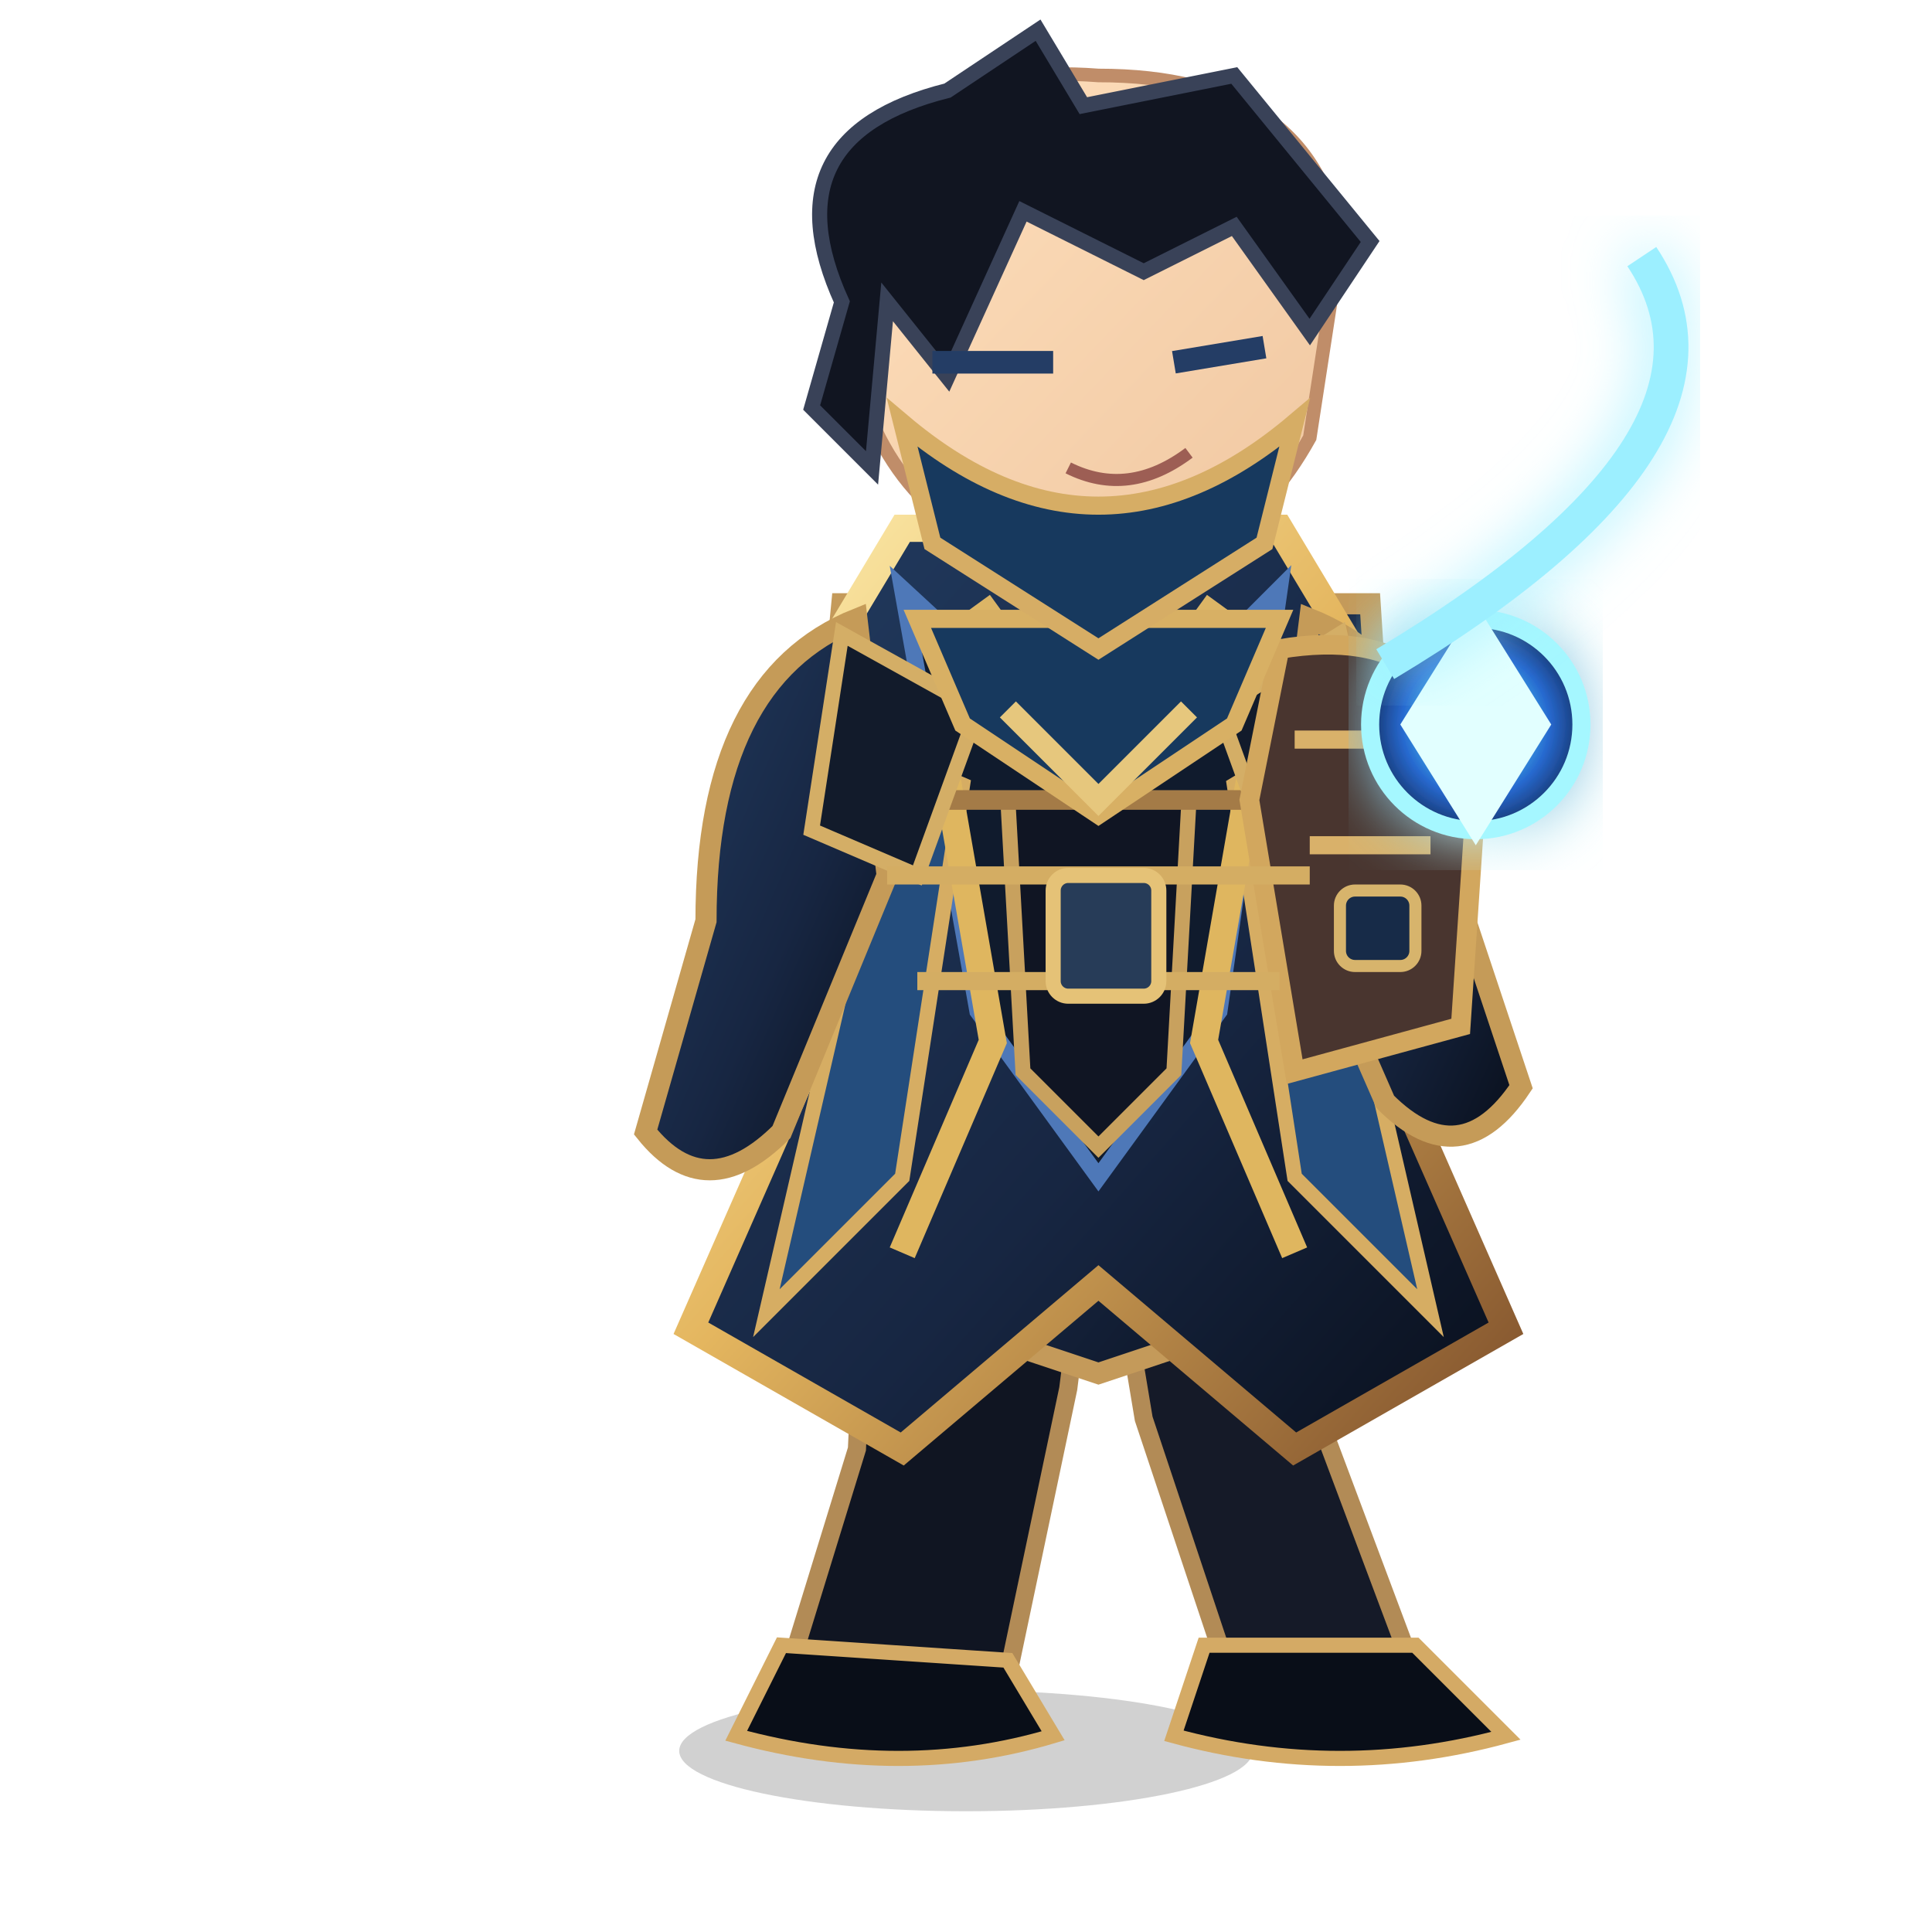
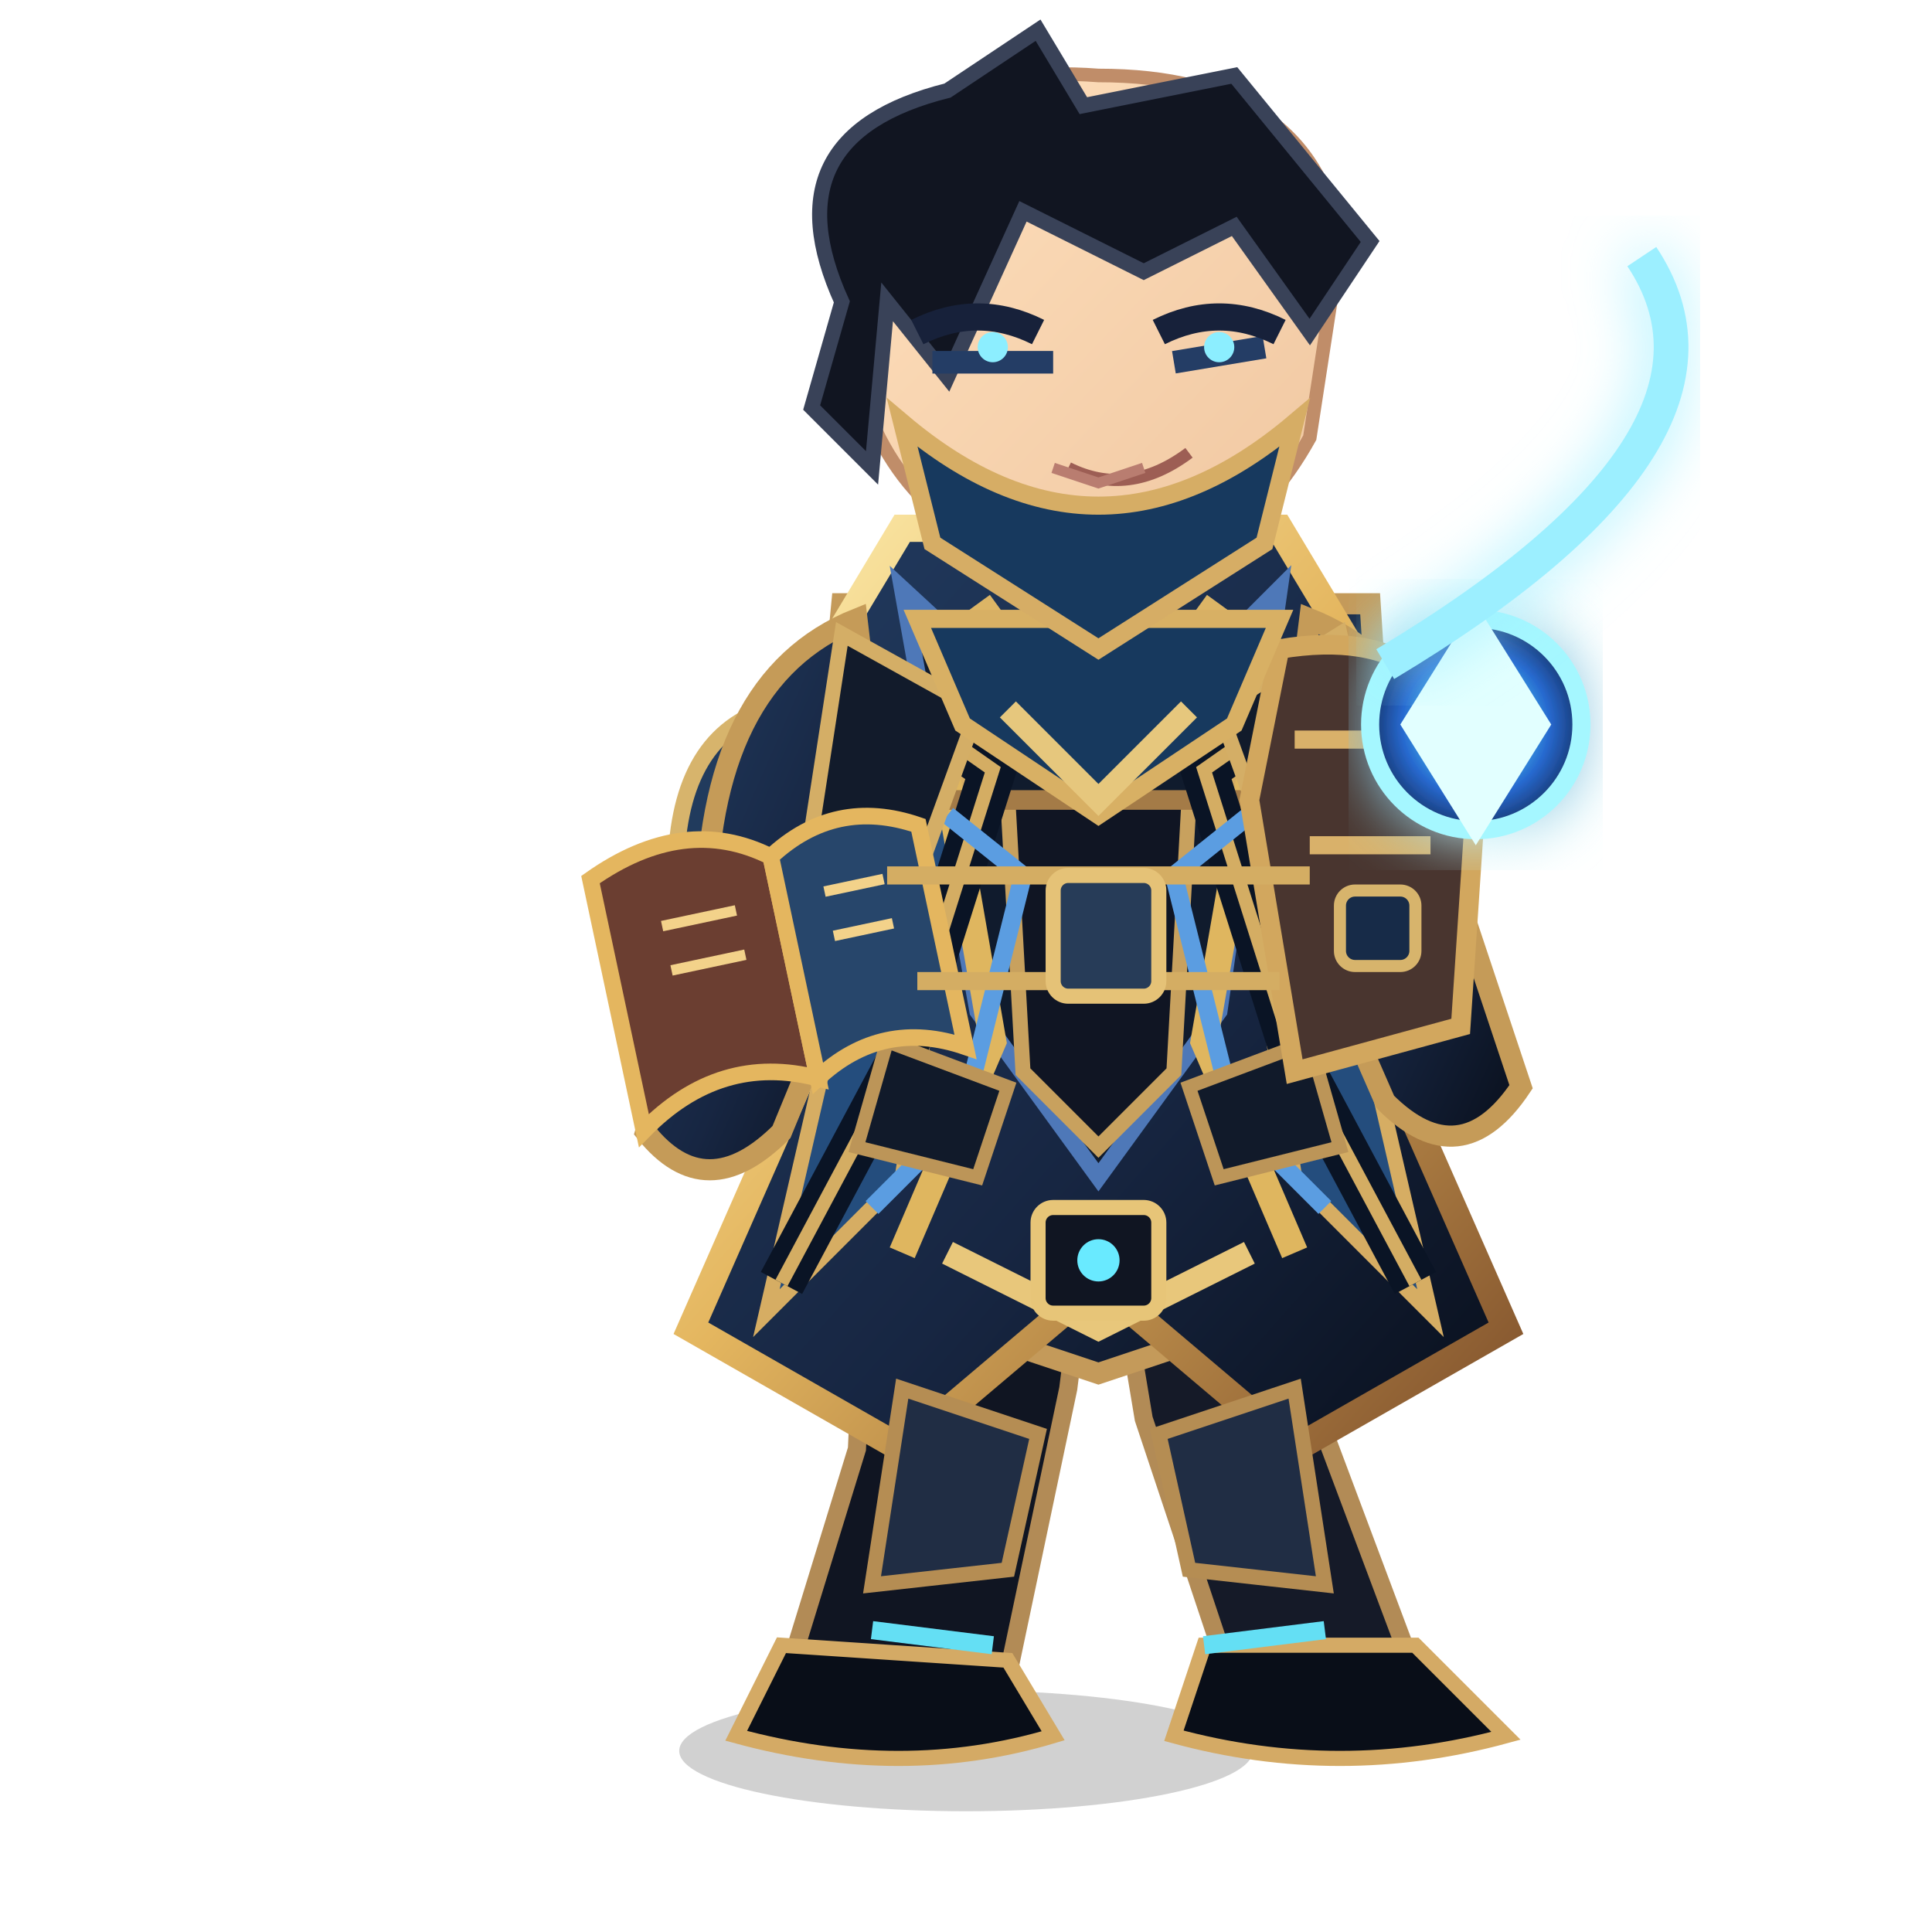
<svg xmlns="http://www.w3.org/2000/svg" width="128" height="128" viewBox="0 0 128 128" role="img" aria-label="Researcher down attack frame 3">
  <defs>
    <linearGradient id="coat" x1="0" y1="0" x2="1" y2="1">
      <stop offset="0" stop-color="#223c61" />
      <stop offset=".58" stop-color="#172642" />
      <stop offset="1" stop-color="#090f1b" />
    </linearGradient>
    <linearGradient id="gold" x1="0" y1="0" x2="1" y2="1">
      <stop stop-color="#fff0b2" />
      <stop offset=".45" stop-color="#e4b65f" />
      <stop offset="1" stop-color="#80512c" />
    </linearGradient>
    <radialGradient id="orb">
      <stop stop-color="#f0ffff" />
      <stop offset=".25" stop-color="#55e9ff" />
      <stop offset=".7" stop-color="#2769cf" />
      <stop offset="1" stop-color="#18366e" />
    </radialGradient>
    <linearGradient id="skin" x1="0" y1="0" x2="1" y2="1">
      <stop stop-color="#ffe0bd" />
      <stop offset="1" stop-color="#efc6a0" />
    </linearGradient>
    <filter id="glow">
      <feGaussianBlur stdDeviation="2.1" result="b" />
      <feMerge>
        <feMergeNode in="b" />
        <feMergeNode in="SourceGraphic" />
      </feMerge>
    </filter>
  </defs>
  <ellipse cx="64" cy="116" rx="19" ry="4" fill="#000" opacity=".18" />
  <g transform="translate(8.774351 0)">
    <g transform="translate(0 0)">
      <path d="M49 74 L48 96 L44 109 Q49 114 58 111 L62 92 L64 76 Z" fill="#101522" stroke="#b28b56" stroke-width="1.2" />
      <path d="M64 76 L67 94 L72 109 Q78 114 85 111 L79 95 L77 74 Z" fill="#151a28" stroke="#b28b56" stroke-width="1.2" />
      <path d="M43 109 L58 110 L61 115 Q51 118 40 115 Z M71 109 L85 109 L91 115 Q80 118 69 115 Z" fill="#090e18" stroke="#d4aa65" stroke-width="1" />
      <path d="M47 40 L82 40 L84 71 L79 86 L64 91 L49 86 L44 71 Z" fill="url(#coat)" stroke="#c49a5a" stroke-width="1.4" />
      <path d="M51 35 L76 35 L82 45 L80 63 L91 88 L77 96 L64 85 L51 96 L37 88 L48 63 L45 45 Z" fill="url(#coat)" stroke="url(#gold)" stroke-width="1.8" />
      <path d="M51 39 L64 51 L76 39 L72 67 L64 78 L56 67 Z" fill="#101b2d" stroke="#4e78b8" stroke-width="1.1" />
      <path d="M48 49 L55 52 L51 78 L42 87 L48 61 Z M78 49 L73 52 L77 78 L86 87 L80 61 Z" fill="#244d7d" stroke="#d6ad63" stroke-width="1" />
      <path d="M56 40 L64 51 L72 40" fill="none" stroke="#dcb566" stroke-width="2" />
      <path d="M58 53 L70 53 L69 71 L64 76 L59 71 Z" fill="#101523" stroke="#c8a15e" stroke-width="1" />
      <path d="M53 46 L57 69 L51 83 M75 46 L71 69 L77 83" fill="none" stroke="#dfb65f" stroke-width="1.8" />
      <path d="M47 53 L81 53" stroke="#a47b47" stroke-width="1.3" />
+       <path d="M47 44 L57 51 L51 70 L43 85 M81 44 L71 51 L77 70 L85 85" fill="none" stroke="#0a1425" stroke-width="3.1" />
+       <path d="M47 44 L57 51 L51 70 L43 85 M81 44 L71 51 L77 70 L85 85" fill="none" stroke="#d4ad63" stroke-width=".9" />
+       <path d="M54 54 L59 58 L55 74 L49 80 M74 54 L69 58 L73 74 L79 80" fill="none" stroke="#5b9de1" stroke-width="1.2" />
+       <path d="M54 83 L64 88 L74 83" fill="none" stroke="#e8c77b" stroke-width="1.6" />
+       <rect x="60" y="80" width="8" height="7" rx="1" fill="#101522" stroke="#e7c578" stroke-width="1" />
+       <circle cx="64" cy="83.5" r="1.4" fill="#69eaff" />
+       <path d="M42 47 Q36 49 36 58 L38 69 L45 70 L48 58 Z" fill="#213b5d" stroke="#d7b46c" stroke-width="1.1" />
+       <path d="M39 53 L44 55 L42 64" fill="none" stroke="#5799d9" stroke-width="1.3" />
+       <path d="M81 47 Q88 49 88 58 L86 69 L79 70 L76 58 Z" fill="#172944" stroke="#d7b46c" stroke-width="1.1" />
+       <path d="M80 54 L85 56 L83 64" fill="none" stroke="#5799d9" stroke-width="1.3" />
+       <path d="M50 69 L58 72 L56 78 L48 76 Z M70 72 L78 69 L80 76 L72 78 Z" fill="#111a2a" stroke="#bc9558" stroke-width=".9" />
+       <path d="M51 92 L60 95 L58 104 L49 105 Z M68 95 L77 92 L79 105 L70 104 Z" fill="#202d44" stroke="#b58d53" stroke-width="1" />
+       <path d="M49 108 L57 109 M71 109 L79 108" stroke="#64dff4" stroke-width="1.2" />
      <path d="M48 41 Q38 45 38 61 L34 75 Q38 80 43 75 L50 58 Z" fill="url(#coat)" stroke="#c59b58" stroke-width="1.4" />
      <path d="M78 41 Q88 45 88 60 L92 72 Q88 78 83 73 L76 57 Z" fill="url(#coat)" stroke="#c59b58" stroke-width="1.4" />
      <path d="M47 42 L56 47 L52 58 L45 55 Z M80 42 L72 47 L76 58 L83 55 Z" fill="#121b2b" stroke="#d4ae66" stroke-width="1" />
      <path d="M76 43 Q88 41 89 53 L88 68 L77 71 L74 53 Z" fill="#49352f" stroke="#d2a75e" stroke-width="1.3" />
      <path d="M77 49 L87 49 M78 56 L86 56" stroke="#d9b16a" stroke-width="1.2" />
      <rect x="80" y="59" width="5" height="5" rx="1" fill="#172b48" stroke="#d7b46c" stroke-width=".8" />
+       <g transform="rotate(-12 42 65)">
+         <path d="M32 56 Q39 53 44 57 L44 72 Q38 69 32 73 Z" fill="#6b3e31" stroke="#e4b65f" stroke-width="1.1" />
+         <path d="M44 57 Q49 54 54 57 L54 72 Q49 69 44 72 Z" fill="#27466b" stroke="#e4b65f" stroke-width="1.1" />
+         <path d="M36 60 L41 60 M36 63 L41 63 M47 60 L51 60 M47 63 L51 63" stroke="#f3d28a" stroke-width=".7" />
+       </g>
      <path d="M52 41 L76 41 L73 48 L64 54 L55 48 Z" fill="#17395e" stroke="#d8b064" stroke-width="1.2" />
      <path d="M58 47 L64 53 L70 47" fill="none" stroke="#e6c77d" stroke-width="1.5" />
      <path d="M50 58 L78 58 M52 65 L76 65" stroke="#d4ad63" stroke-width="1.2" />
      <rect x="61" y="58" width="7" height="8" rx="1" fill="#273c58" stroke="#e5c277" stroke-width="1" />
      <path d="M48 14 Q51 4 64 5 Q78 5 80 16 L78 29 Q73 38 64 38 Q53 37 49 28 Z" fill="url(#skin)" stroke="#c08d69" stroke-width=".9" />
      <path d="M47 20 Q42 9 54 6 L60 2 L63 7 L73 5 L82 16 L78 22 L73 15 L67 18 L59 14 L54 25 L50 20 L49 31 L45 27 Z" fill="#111521" stroke="#394258" stroke-width="1" />
      <path d="M53 24 L61 24 M69 24 L75 23" stroke="#243d65" stroke-width="1.5" />
      <path d="M62 31 Q66 33 70 30" fill="none" stroke="#9d5e54" stroke-width=".8" />
+       <path d="M52 22 Q56 20 60 22 M68 22 Q72 20 76 22" fill="none" stroke="#17213a" stroke-width="1.8" />
+       <circle cx="57" cy="23" r="1" fill="#8ceeff" />
+       <circle cx="72" cy="23" r="1" fill="#8ceeff" />
+       <path d="M61 31 L64 32 L67 31" fill="none" stroke="#b97d70" stroke-width=".7" />
      <path d="M51 28 Q64 39 77 28 L75 36 L64 43 L53 36 Z" fill="#17395e" stroke="#d6ad65" stroke-width="1.2" />
      <g filter="url(#glow)">
        <circle cx="89" cy="48" r="7" fill="url(#orb)" stroke="#a5f7ff" stroke-width="1.2" />
        <path d="M84 48 L89 40 L94 48 L89 56 Z" fill="#e2ffff" />
      </g>
      <path d="M83 44 Q108 29 100 17" fill="none" stroke="#9cefff" stroke-width="2.3" filter="url(#glow)" />
    </g>
  </g>
</svg>
